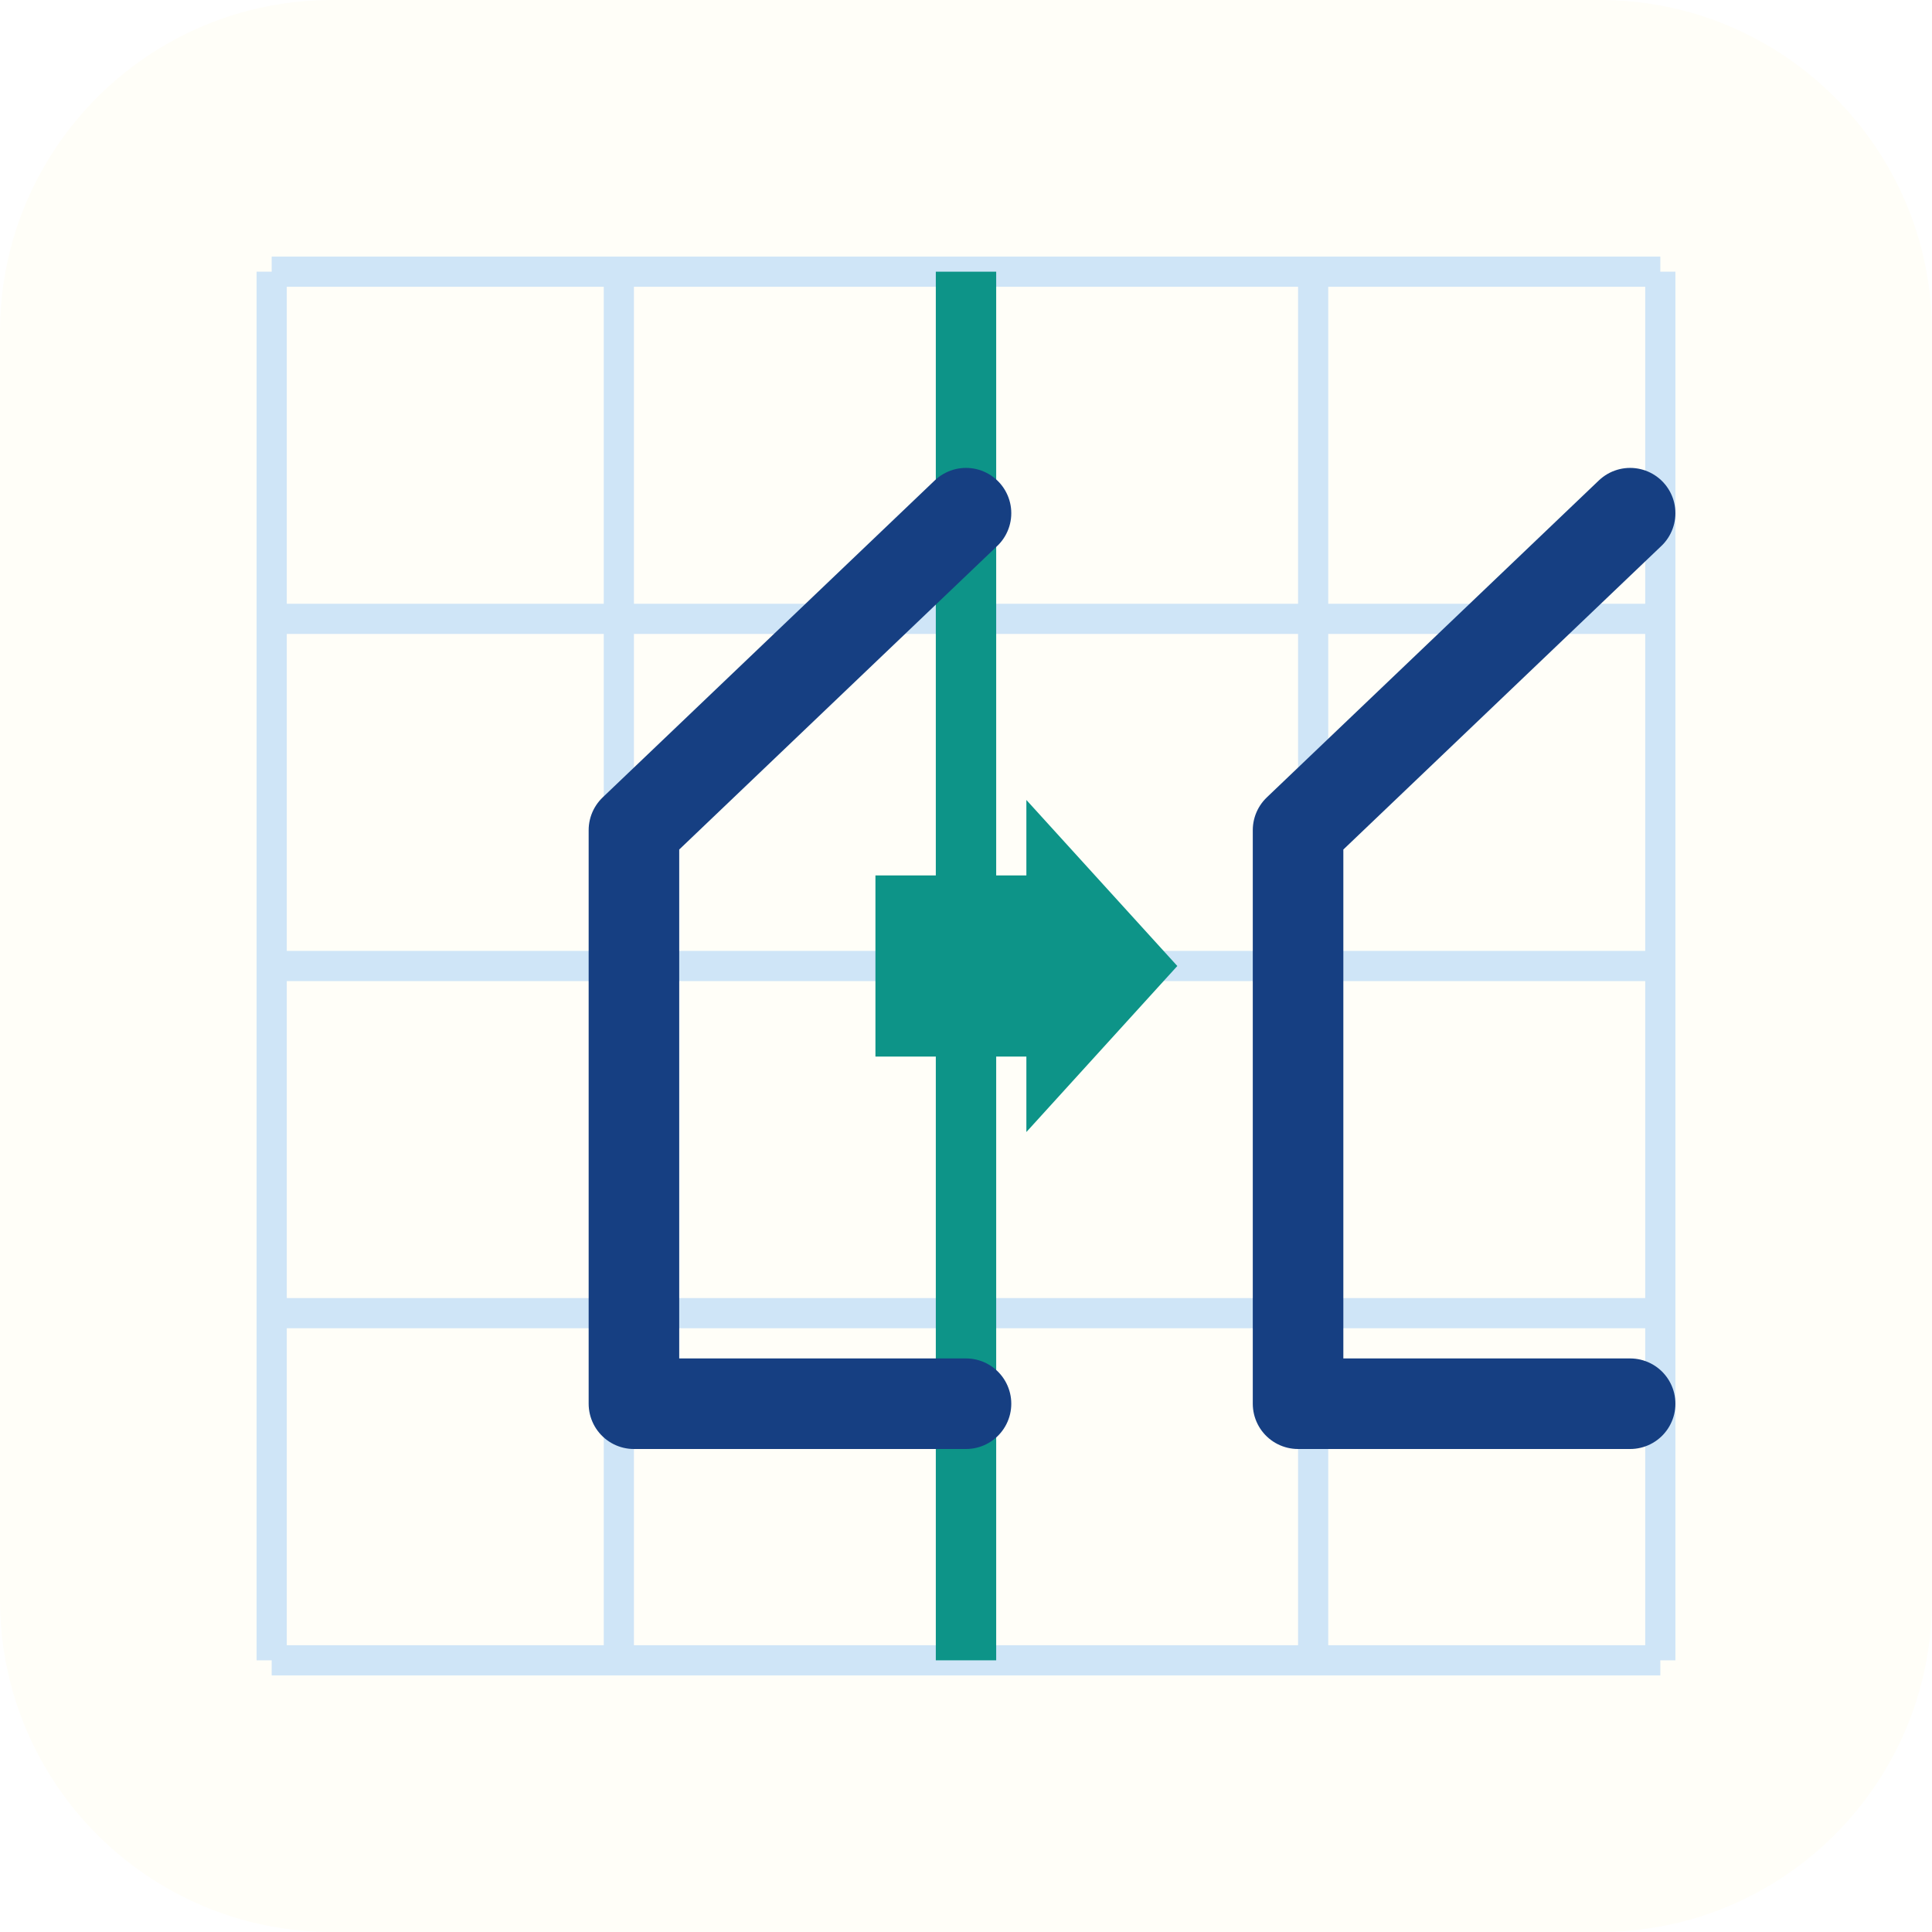
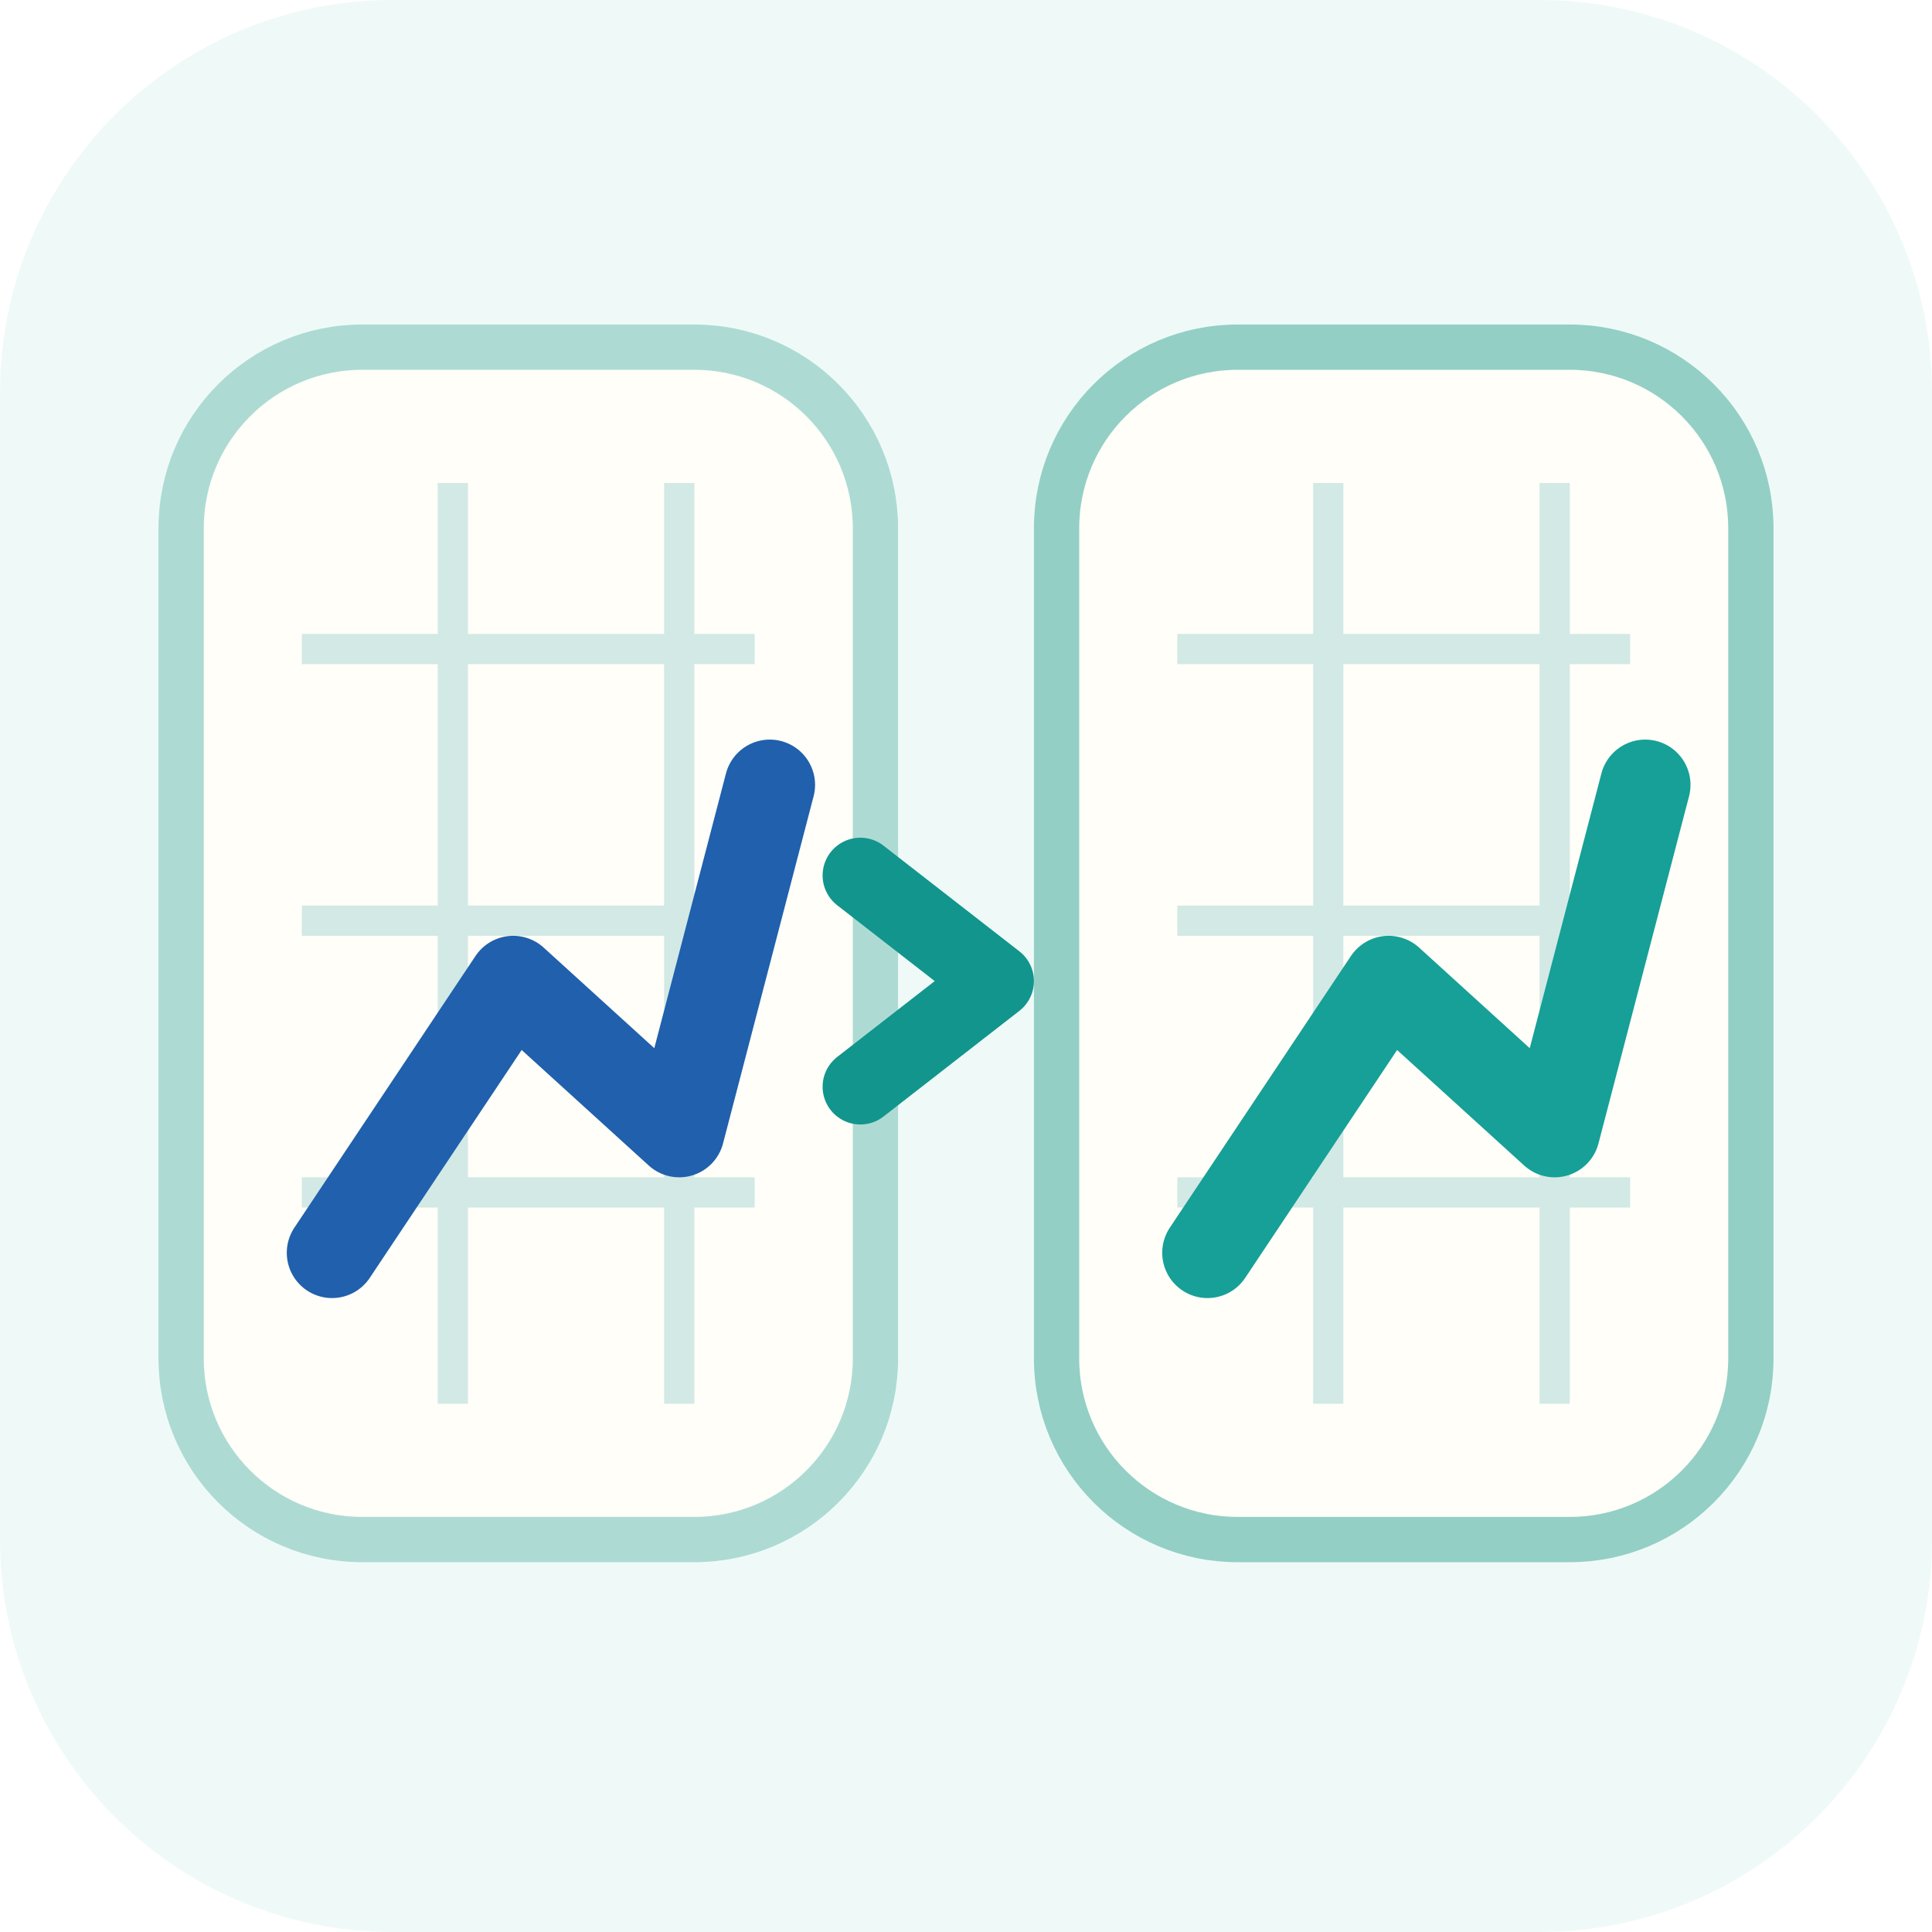
<svg xmlns="http://www.w3.org/2000/svg" viewBox="0 0 128 128">
-   <rect width="128" height="128" rx="22" fill="#fffef8" />
-   <path d="M18 18h92M18 41h92M18 64h92M18 87h92M18 110h92M18 18v92M41 18v92M64 18v92M87 18v92M110 18v92" stroke="#cfe5f7" stroke-width="2" />
-   <path d="M64 18v92" stroke="#0d9488" stroke-width="4" />
-   <path d="M64 34 42 55v38h22" fill="none" stroke="#163f82" stroke-width="6" stroke-linecap="round" stroke-linejoin="round" />
-   <path d="M108 34 86 55v38h22" fill="none" stroke="#163f82" stroke-width="6" stroke-linecap="round" stroke-linejoin="round" />
-   <path d="M58 58h10v-5l10 11-10 11v-5h-10z" fill="#0d9488" />
+   <rect width="128" height="128" rx="26" fill="#effaf8" />
+   <rect x="12" y="23" width="46" height="79" rx="12" fill="#fffef8" stroke="#addbd4" stroke-width="3" />
+   <rect x="70" y="23" width="46" height="79" rx="12" fill="#fffef8" stroke="#93cfc5" stroke-width="3" />
+   <path d="M20 43h30M20 61h30M20 79h30M30 32v61M45 32v61M78 43h30M78 61h30M78 79h30M88 32v61M103 32v61" stroke="#d2e9e5" stroke-width="2" />
+   <path d="M22 83 34 65 45 75 51 52" fill="none" stroke="#2060ad" stroke-width="6" stroke-linecap="round" stroke-linejoin="round" />
+   <path d="M80 83 92 65 103 75 109 52" fill="none" stroke="#16a097" stroke-width="6" stroke-linecap="round" stroke-linejoin="round" />
+   <path d="m57 58 9 7-9 7" fill="none" stroke="#12958c" stroke-width="5" stroke-linecap="round" stroke-linejoin="round" />
</svg>
